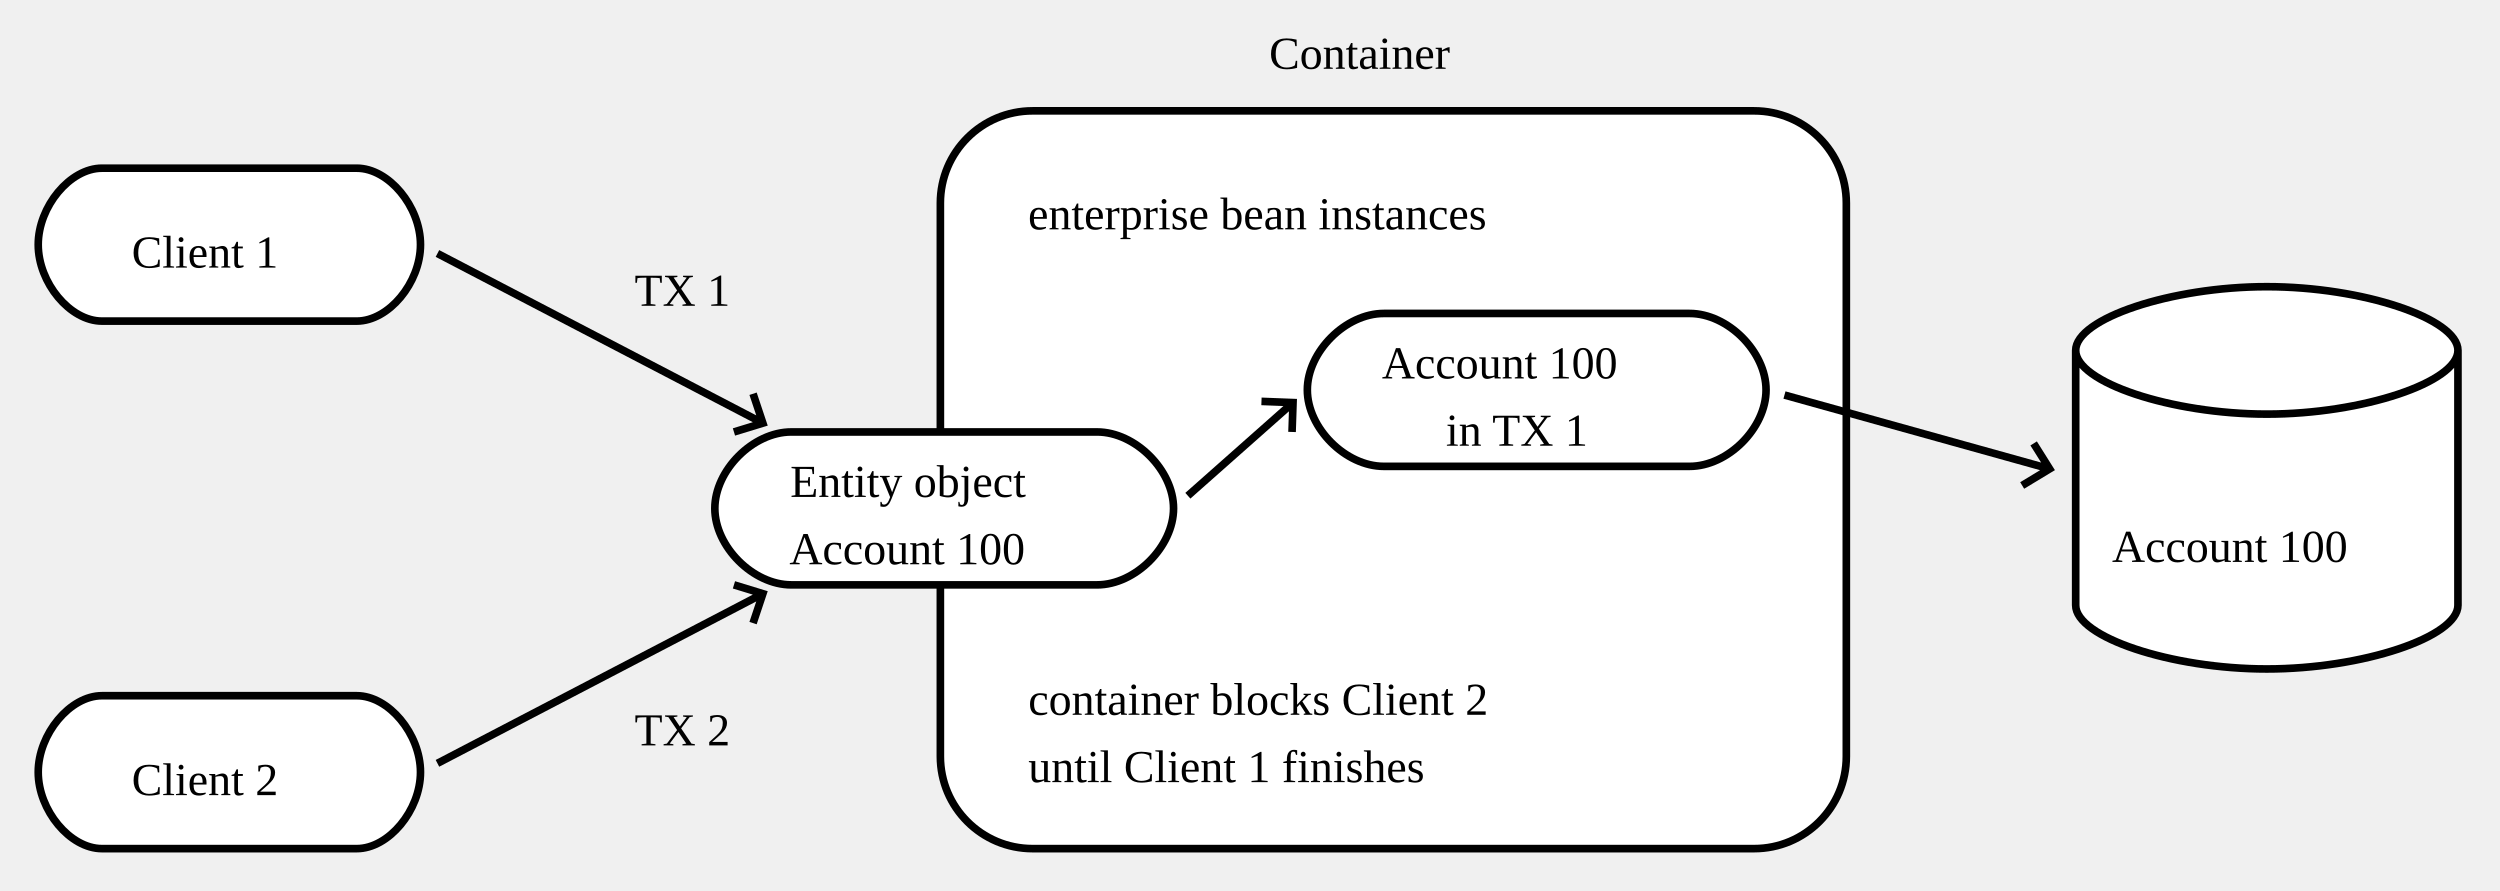
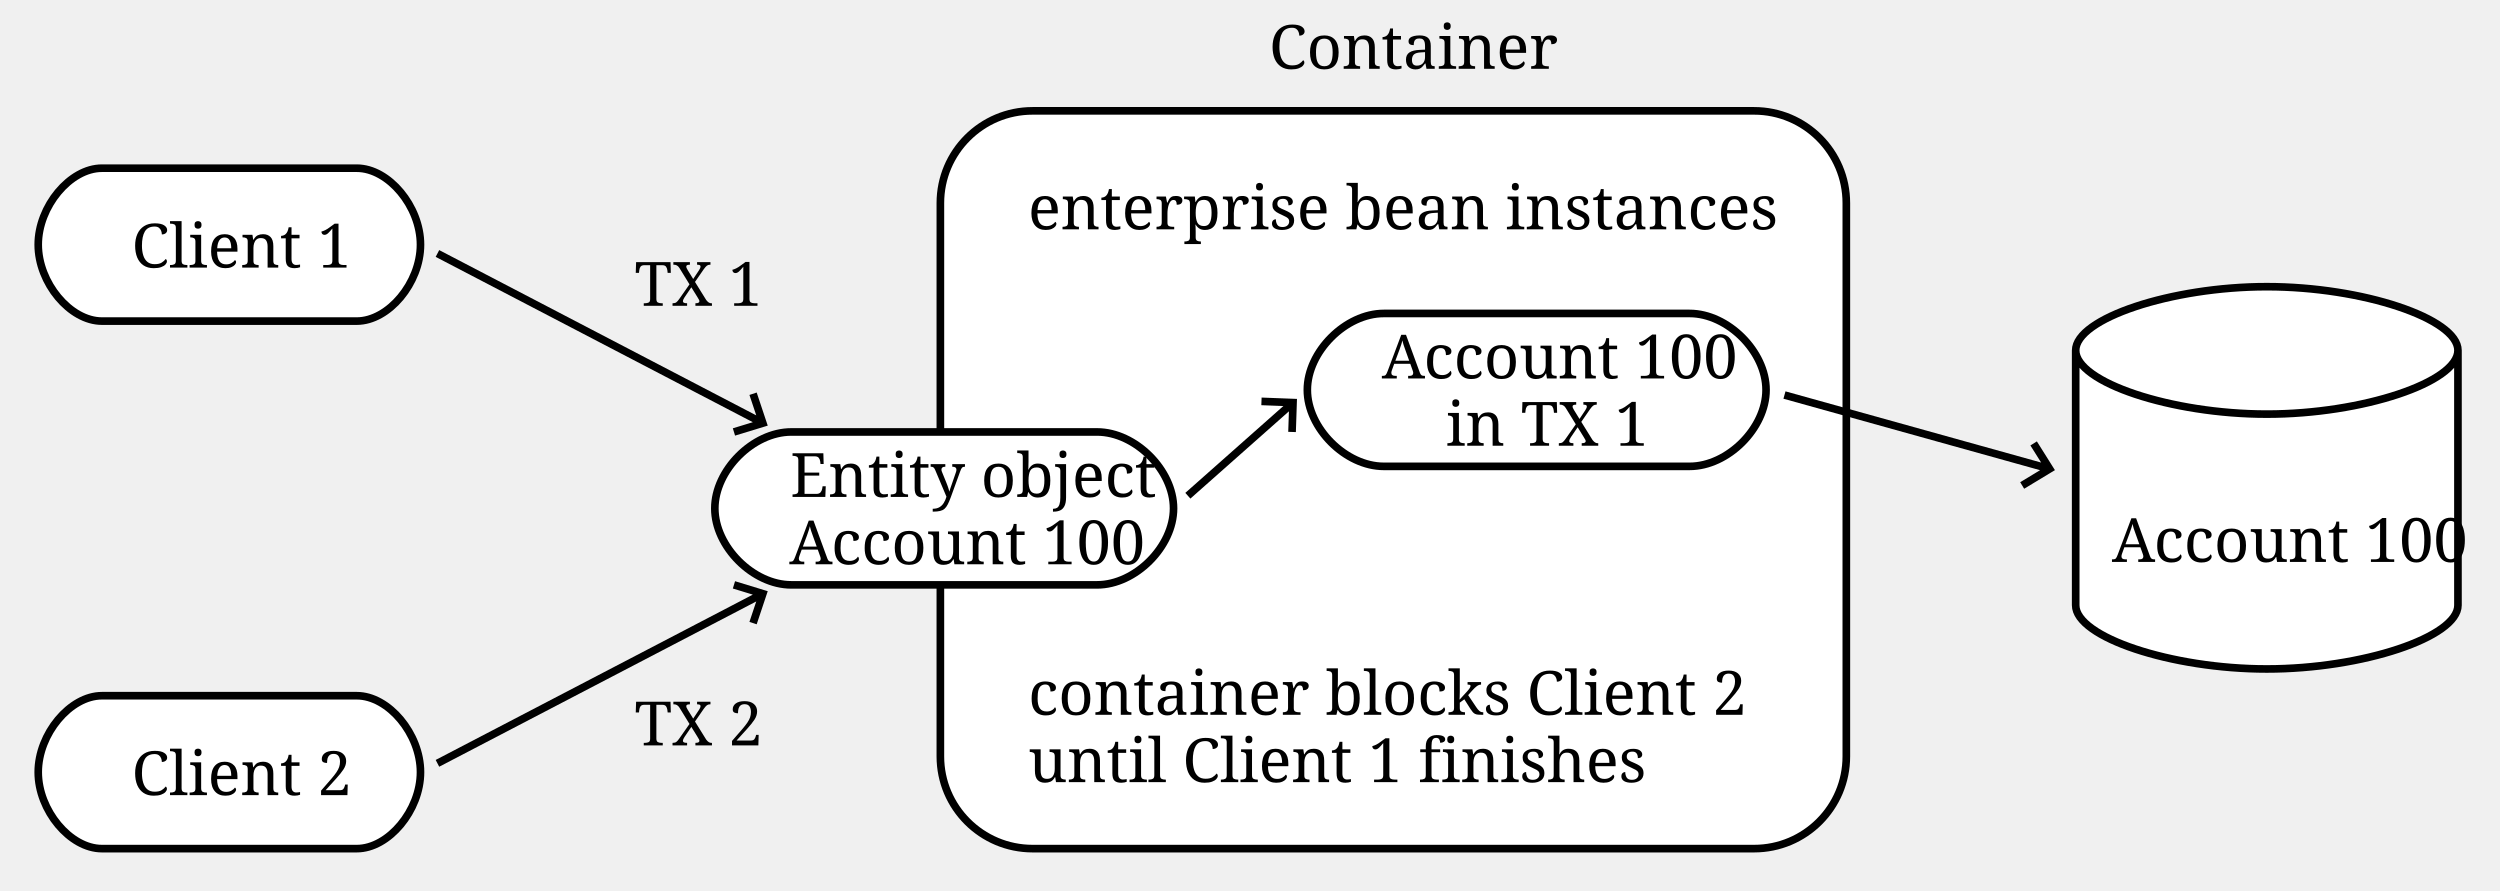
- <svg xmlns="http://www.w3.org/2000/svg" width="654" height="233">
+ <svg xmlns="http://www.w3.org/2000/svg" width="654" height="233" font-family="serif" font-size="16">
  <text x="332" y="18">
    <tspan>Container</tspan>
  </text>
  <rect width="237" height="193" x="246" y="29" fill="#fff" stroke="#000" stroke-width="2" rx="24.125" ry="24.125" />
  <text x="262" y="60">
    <tspan x="268.945" y="60">enterprise bean instances</tspan>
  </text>
  <path fill="#fff" stroke="#000" stroke-width="2" d="M26.667 44h66.666C101.667 44 110 54 110 64s-8.333 20-16.667 20H26.667C18.333 84 10 74 10 64s8.333-20 16.667-20" />
  <text x="18" y="70">
    <tspan x="34.445" y="70">Client 1</tspan>
  </text>
  <path fill="none" stroke="#000" stroke-width="2" d="M114.434 66.311l80.698 42.067 4.434 2.31M197 103l2.566 7.689L192 113" />
  <text x="166" y="80">
    <tspan>TX 1</tspan>
  </text>
  <path fill="#fff" stroke="#000" stroke-width="2" d="M26.667 182h66.666c8.334 0 16.667 10 16.667 20s-8.333 20-16.667 20H26.667C18.333 222 10 212 10 202s8.333-20 16.667-20" />
  <text x="18" y="208">
    <tspan x="34.445" y="208">Client 2</tspan>
  </text>
  <path fill="none" stroke="#000" stroke-width="2" d="M114.434 199.689l80.698-42.067 4.434-2.31M192 153l7.566 2.311L197 163" />
  <text x="166" y="195">
    <tspan>TX 2</tspan>
  </text>
  <path fill="#fff" stroke="#000" stroke-width="2" d="M207 113h80c10 0 20 10 20 20s-10 20-20 20h-80c-10 0-20-10-20-20s10-20 20-20" />
  <text x="196" y="130">
    <tspan x="206.719" y="130">Entity object</tspan>
    <tspan x="206.492" y="147.609">Account 100</tspan>
  </text>
  <path fill="none" stroke="#000" stroke-width="2" d="M310.743 129.685l23.771-21.055 3.743-3.315M330 105l8.257.315L338 113" />
  <path fill="#fff" stroke="#000" stroke-width="2" d="M362 82h80c10 0 20 10 20 20s-10 20-20 20h-80c-10 0-20-10-20-20s10-20 20-20" />
  <text x="351" y="99">
    <tspan x="361.492" y="99">Account 100</tspan>
    <tspan x="378.258" y="116.609">in TX 1</tspan>
  </text>
  <text x="269" y="187">
    <tspan x="269" y="187">container blocks Client 2</tspan>
    <tspan x="269" y="204.609">until Client 1 finishes</tspan>
  </text>
  <path fill="none" stroke="#000" stroke-width="2" d="M466.817 103.341l64.55 17.976 4.816 1.342M532 116l4.183 6.659L529 127" />
  <path fill="#fff" d="M543 91.667v66.666c0 8.334 25 16.667 50 16.667s50-8.333 50-16.667V91.667C643 83.333 618 75 593 75s-50 8.333-50 16.667z" />
  <path fill="none" stroke="#000" stroke-width="2" d="M543 91.667v66.666c0 8.334 25 16.667 50 16.667s50-8.333 50-16.667V91.667c0 8.333-25 16.666-50 16.666S543 100 543 91.667C543 83.333 568 75 593 75s50 8.333 50 16.667" />
  <text x="552" y="147">
    <tspan x="552.492" y="147">Account 100</tspan>
  </text>
</svg>
